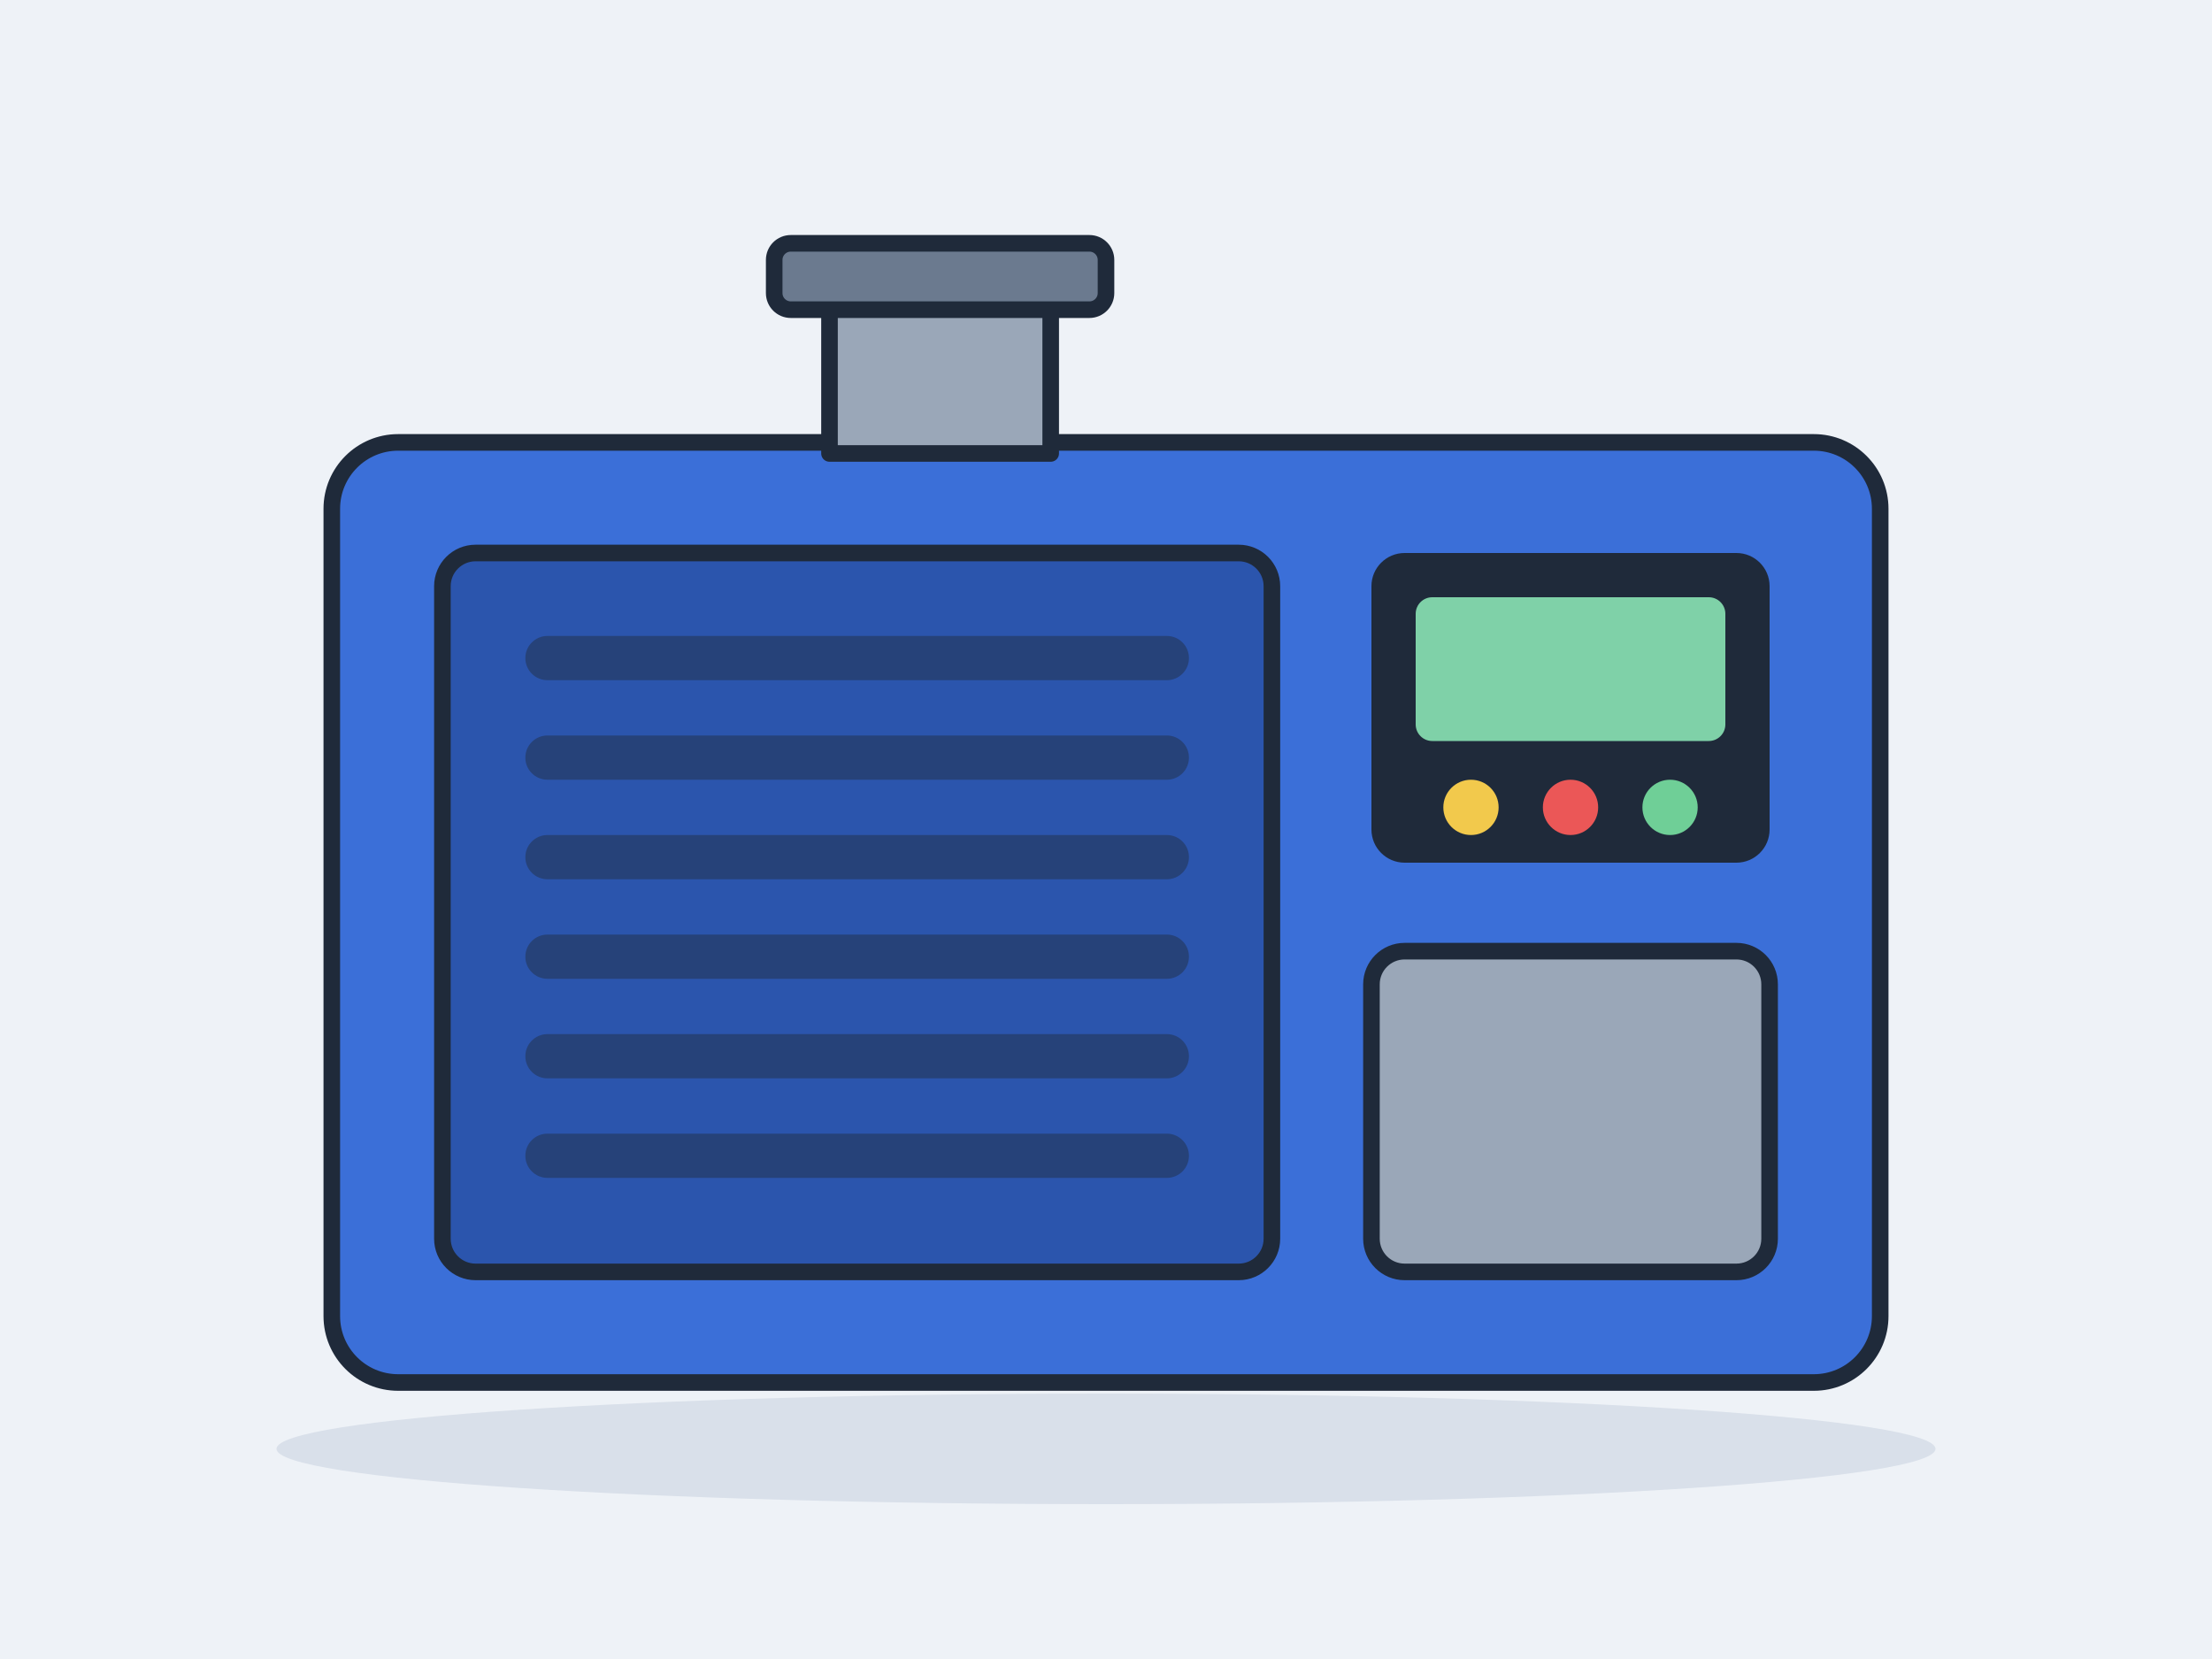
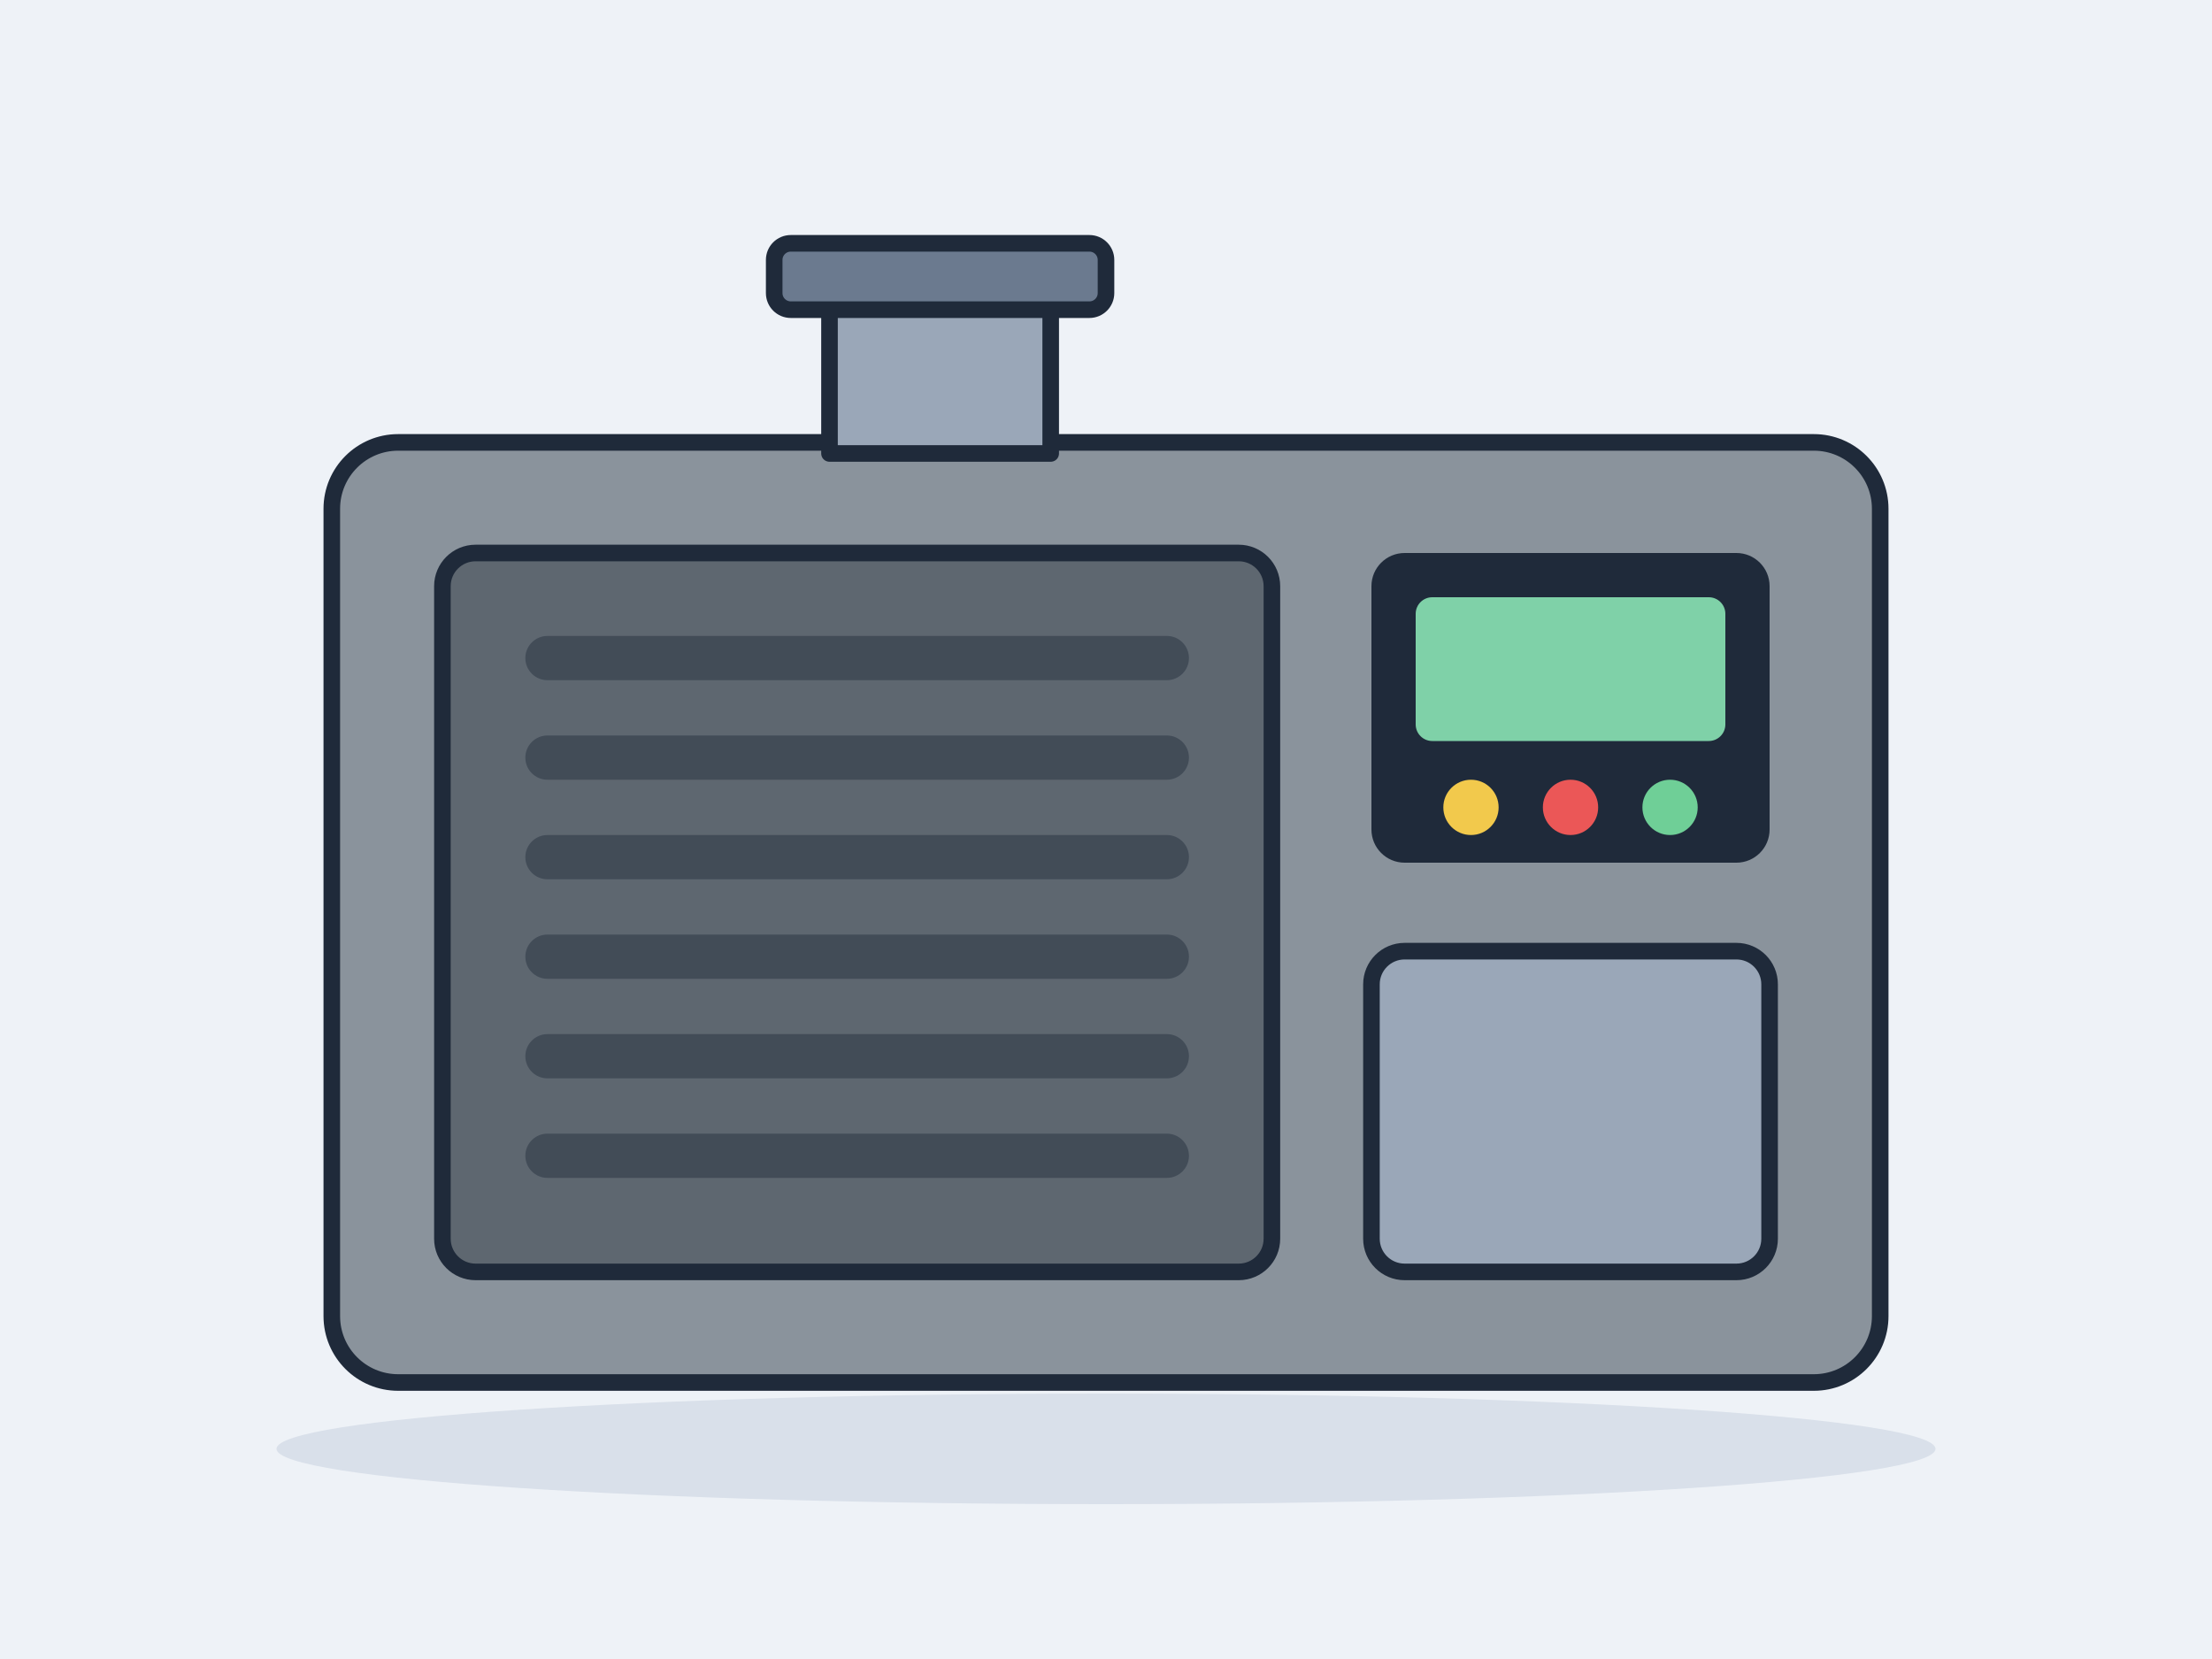
<svg xmlns="http://www.w3.org/2000/svg" viewBox="0 0 400 300">
  <rect width="400" height="300" fill="#eef2f7" />
  <ellipse cx="200" cy="262" rx="150" ry="10" fill="#d9e0ea" />
-   <rect x="60" y="80" width="280" height="170" rx="12" fill="#3b6fd8" stroke="#1f2a3a" stroke-width="3" stroke-linejoin="round" />
-   <rect x="80" y="100" width="150" height="130" rx="6" fill="#2b55ad" stroke="#1f2a3a" stroke-width="3" stroke-linejoin="round" />
+   <rect x="60" y="80" width="280" height="170" rx="12" fill="#8A939C" stroke="#1f2a3a" stroke-width="3" stroke-linejoin="round" />
+   <rect x="80" y="100" width="150" height="130" rx="6" fill="#5E6770" stroke="#1f2a3a" stroke-width="3" stroke-linejoin="round" />
  <rect x="95" y="115" width="120" height="8" rx="4" fill="#1f2a3a" opacity=".45" />
  <rect x="95" y="133" width="120" height="8" rx="4" fill="#1f2a3a" opacity=".45" />
  <rect x="95" y="151" width="120" height="8" rx="4" fill="#1f2a3a" opacity=".45" />
  <rect x="95" y="169" width="120" height="8" rx="4" fill="#1f2a3a" opacity=".45" />
  <rect x="95" y="187" width="120" height="8" rx="4" fill="#1f2a3a" opacity=".45" />
  <rect x="95" y="205" width="120" height="8" rx="4" fill="#1f2a3a" opacity=".45" />
  <rect x="248" y="100" width="72" height="56" rx="6" fill="#1f2a3a" />
  <rect x="256" y="108" width="56" height="26" rx="3" fill="#7fd1a8" />
  <circle cx="266" cy="146" r="5" fill="#f2c94c" />
  <circle cx="284" cy="146" r="5" fill="#eb5757" />
  <circle cx="302" cy="146" r="5" fill="#6fcf97" />
  <rect x="248" y="172" width="72" height="58" rx="6" fill="#9aa7b8" stroke="#1f2a3a" stroke-width="3" stroke-linejoin="round" />
  <rect x="150" y="52" width="40" height="30" fill="#9aa7b8" stroke="#1f2a3a" stroke-width="3" stroke-linejoin="round" />
  <rect x="140" y="44" width="60" height="12" rx="3" fill="#6b7a8f" stroke="#1f2a3a" stroke-width="3" stroke-linejoin="round" />
</svg>
